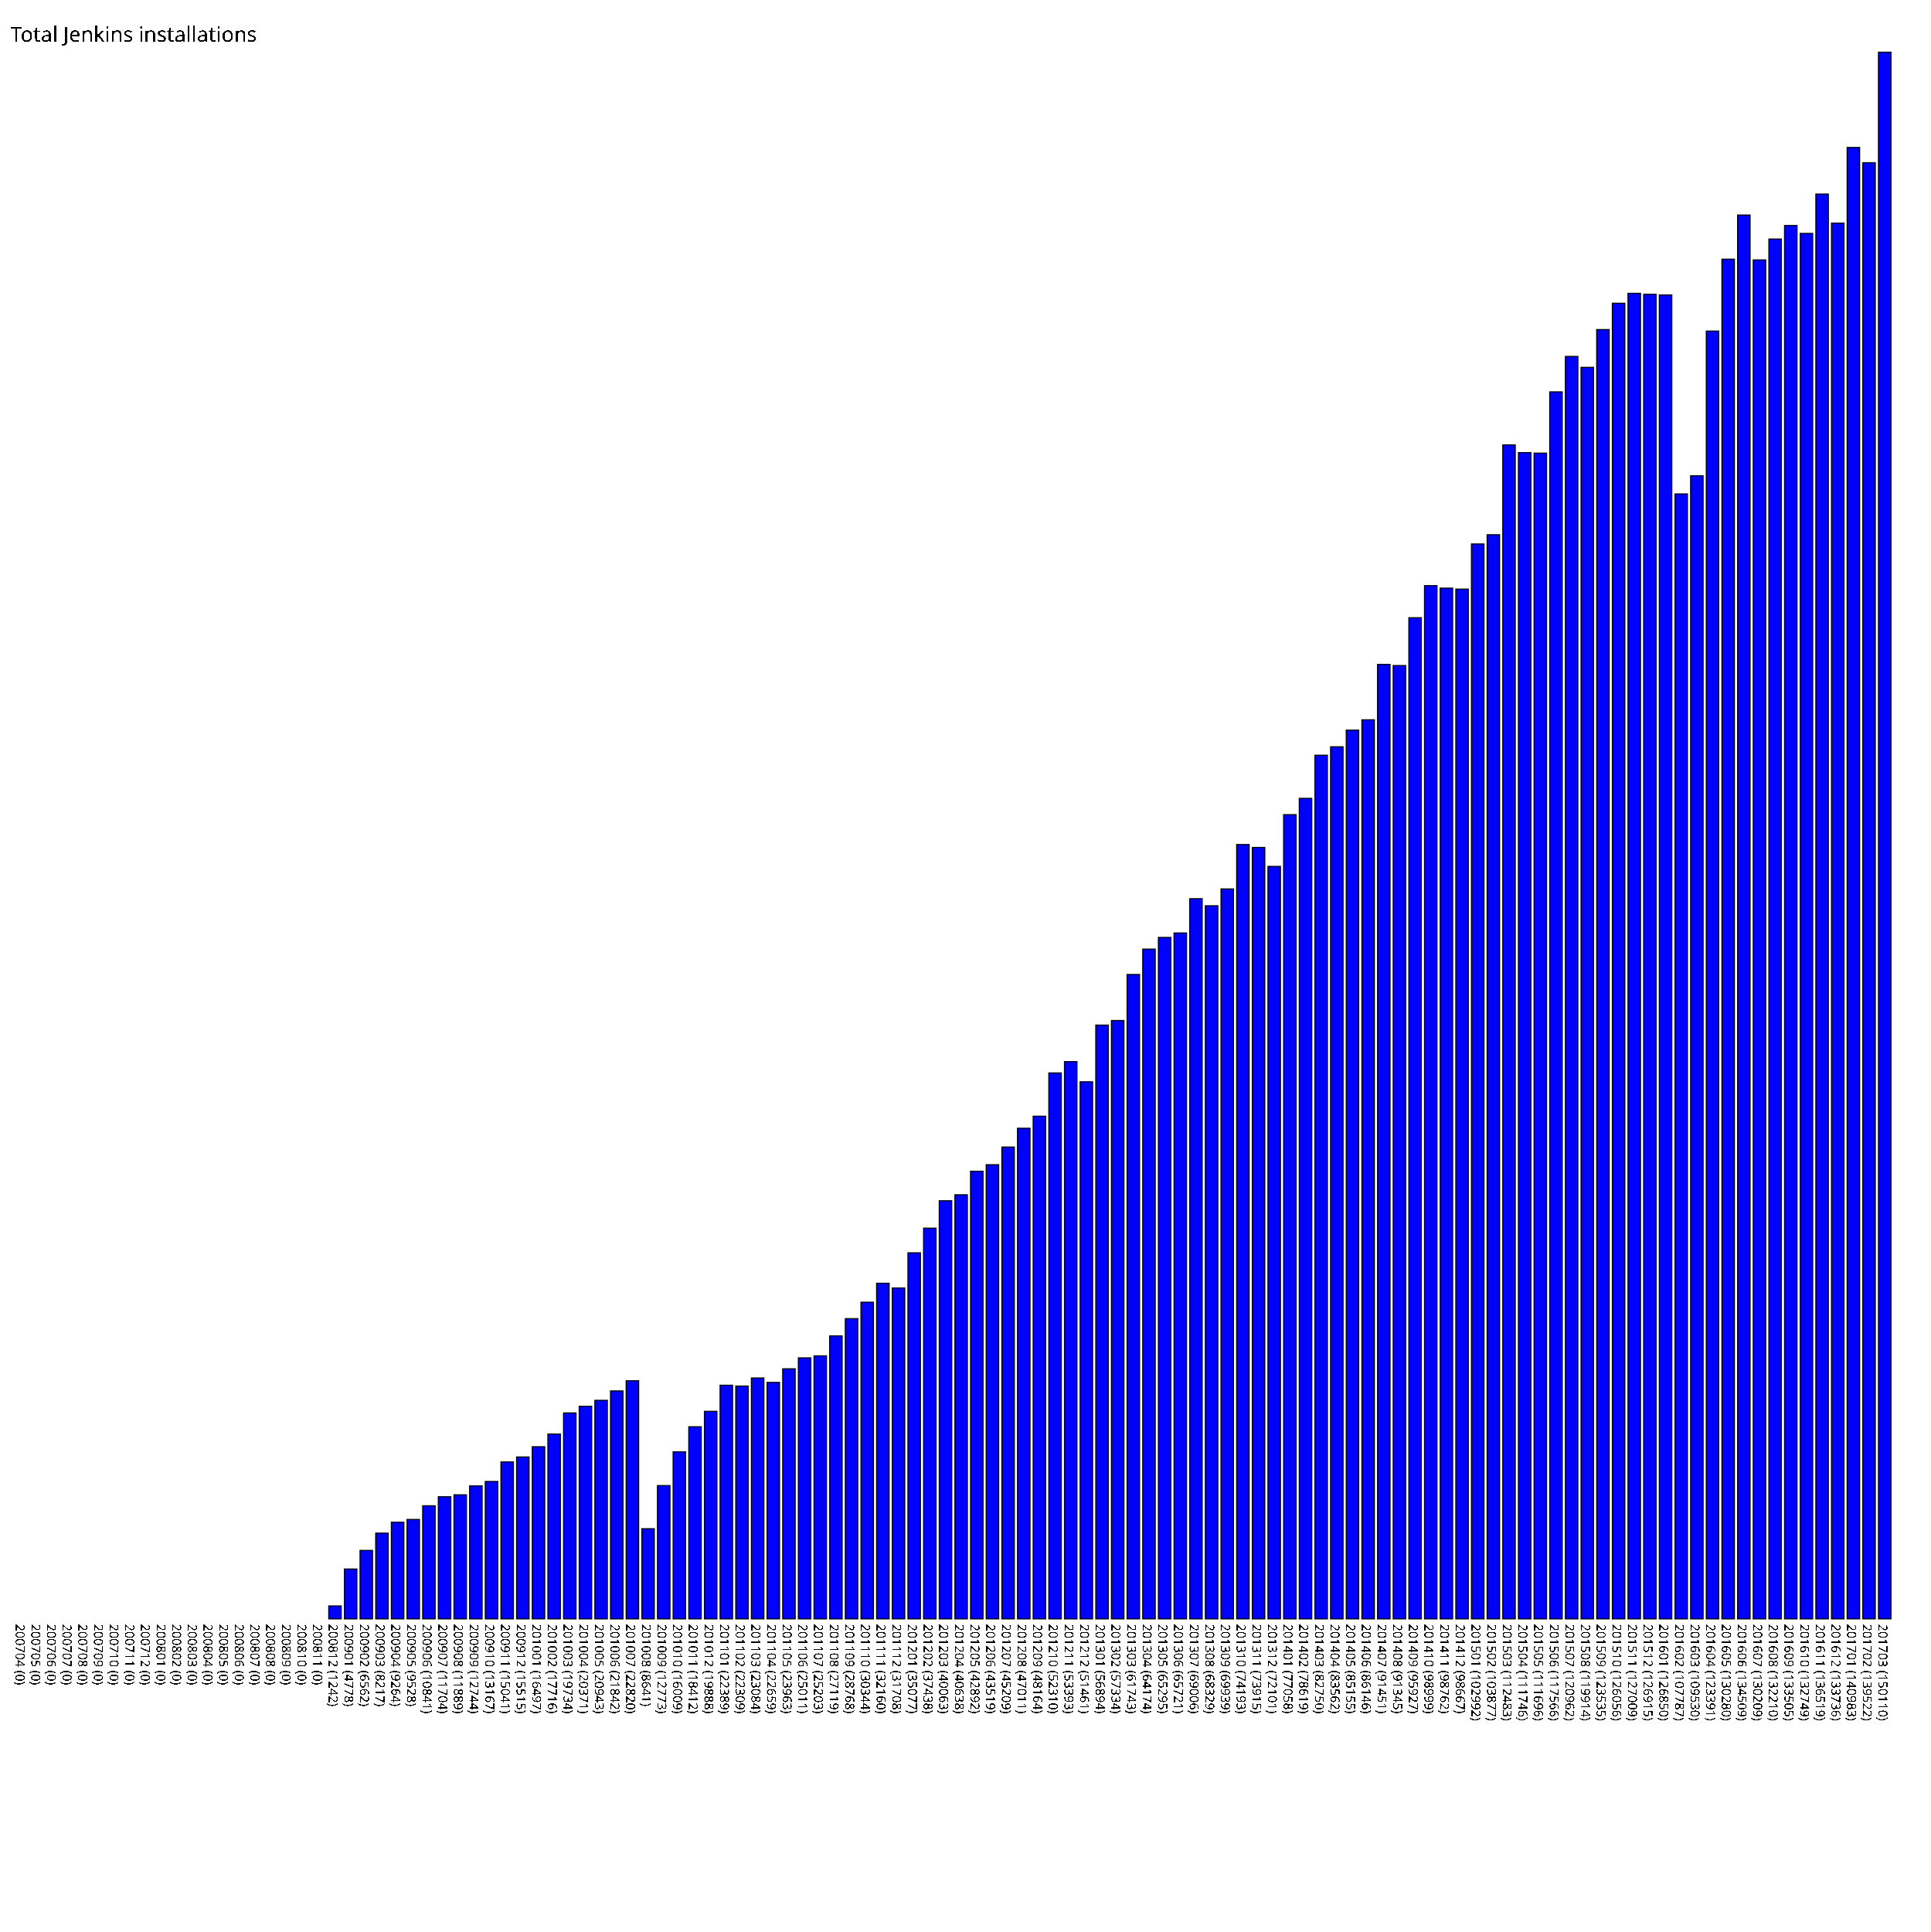
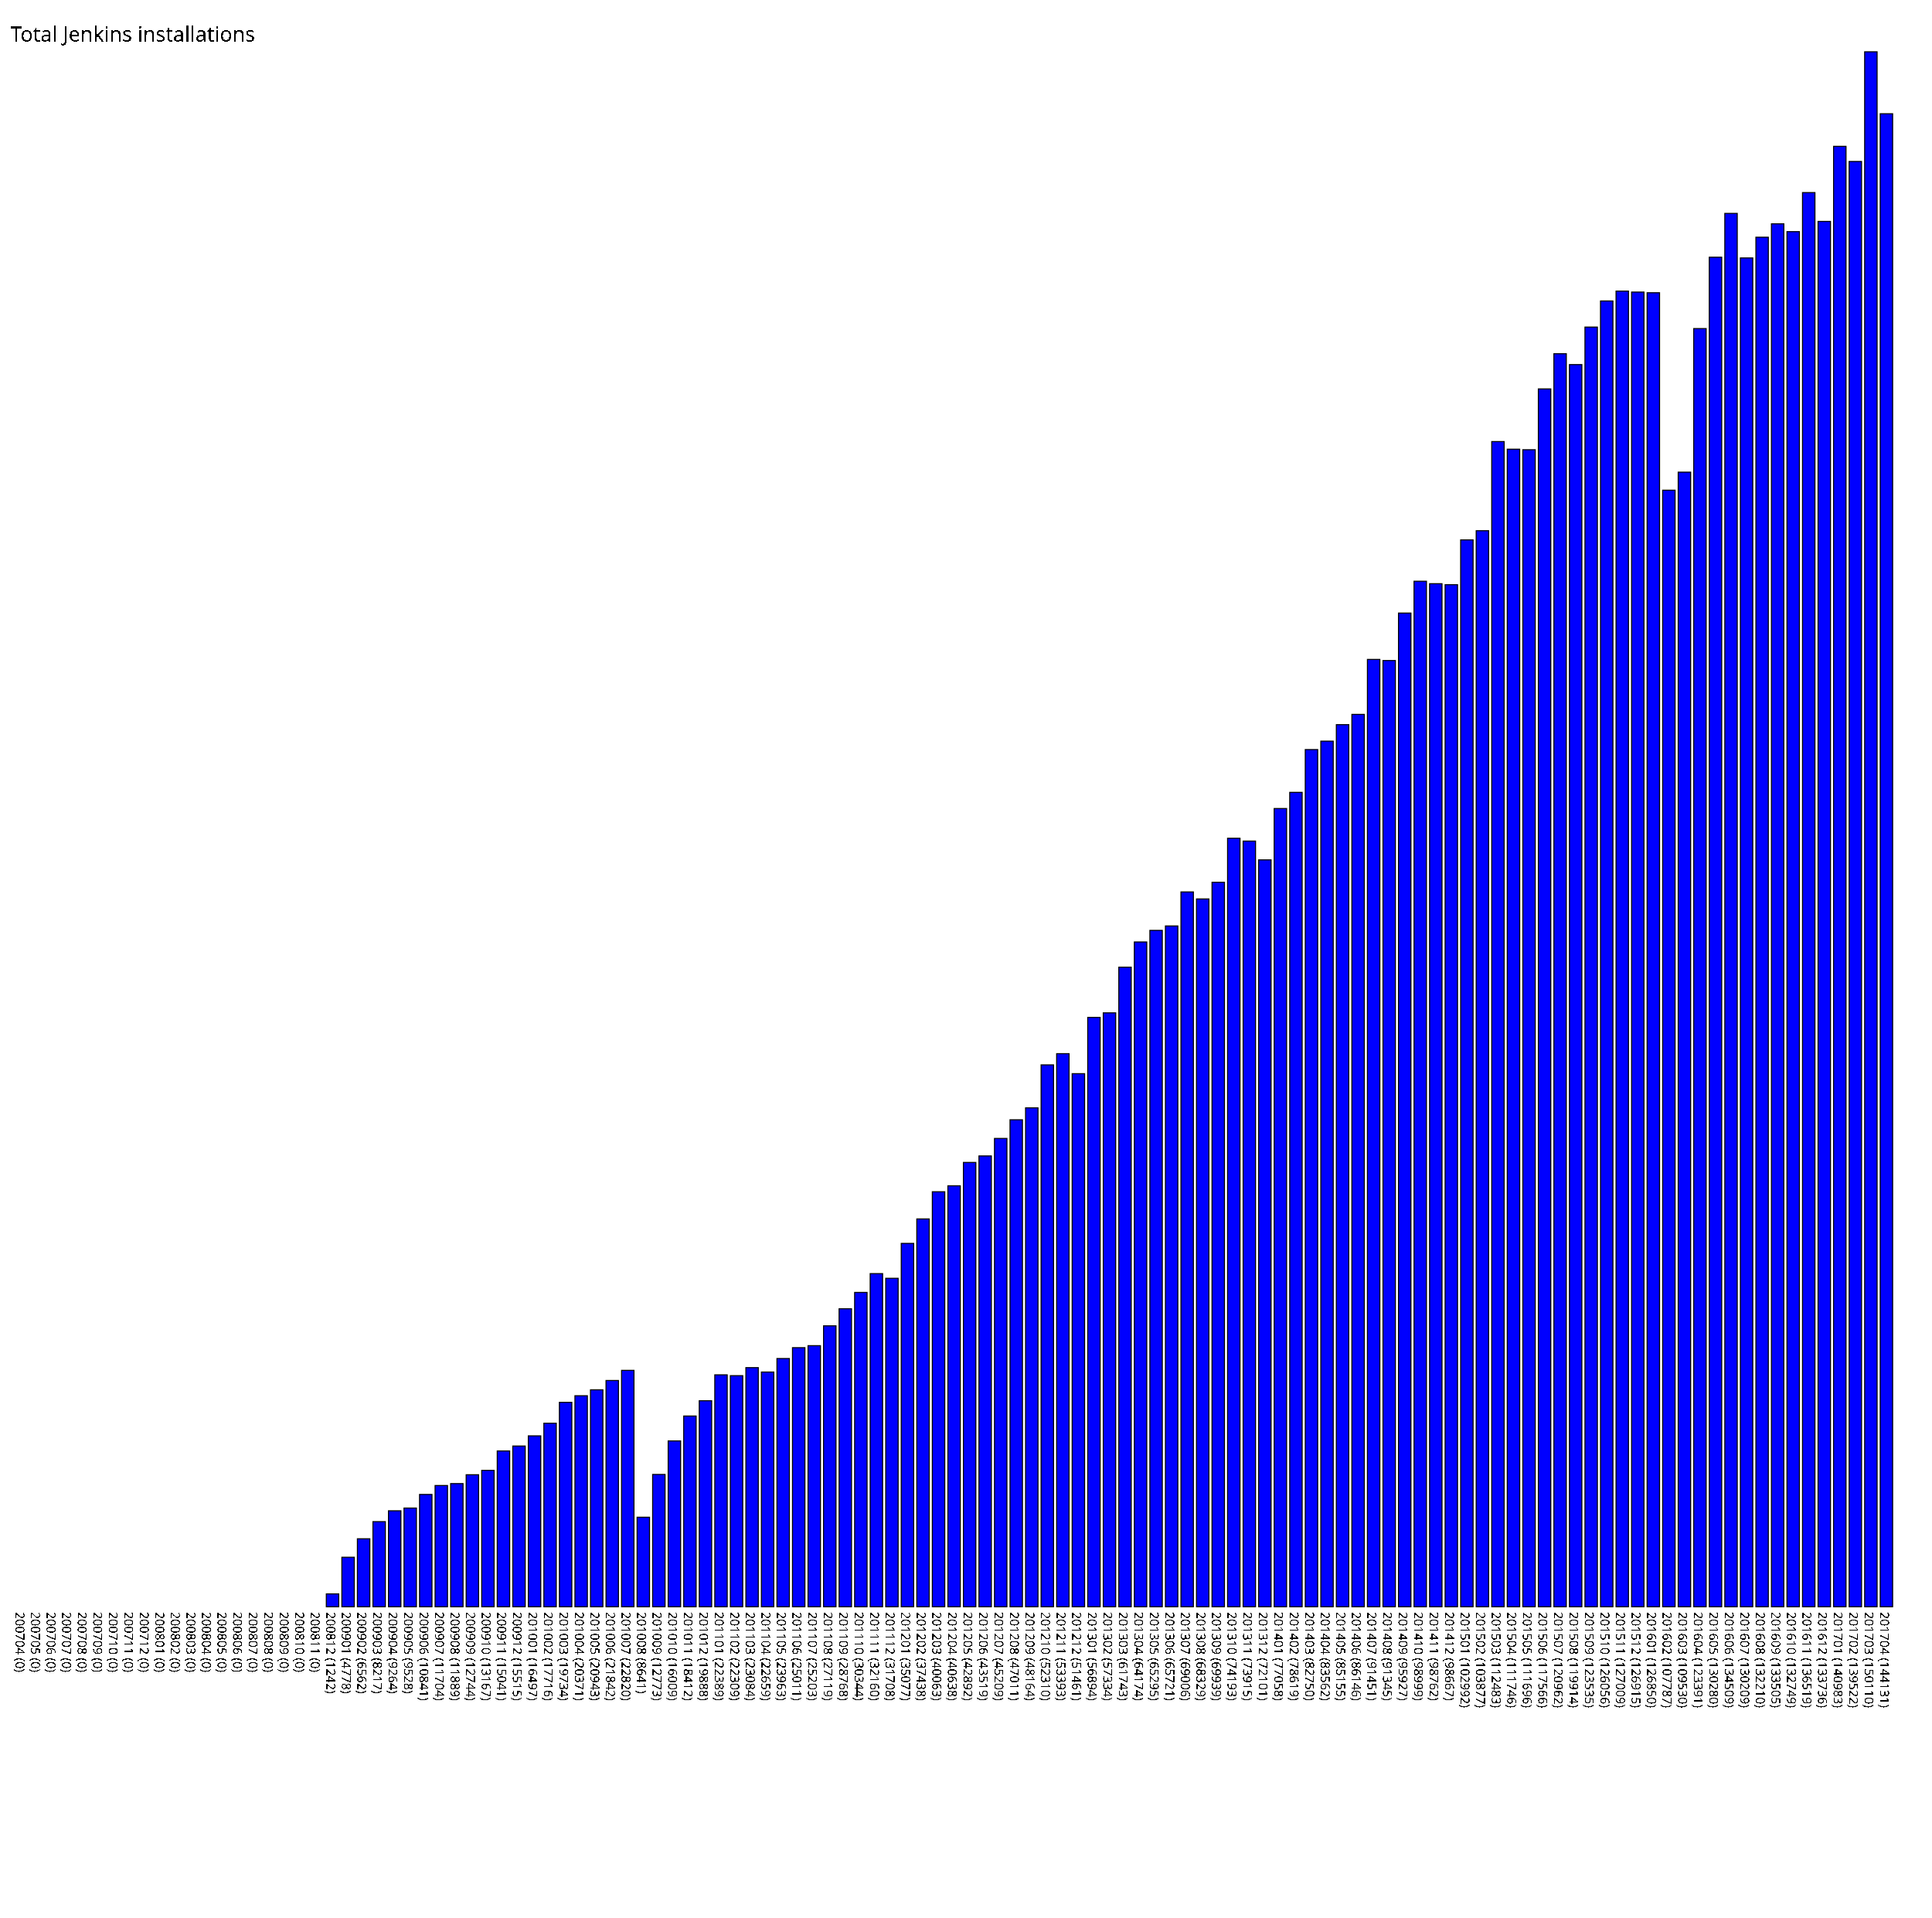
- <svg xmlns="http://www.w3.org/2000/svg" version="1.1" preserveAspectRatio="xMidYMid meet" viewBox="0 0 1850 1851.1">
+ <svg xmlns="http://www.w3.org/2000/svg" version="1.1" preserveAspectRatio="xMidYMid meet" viewBox="0 0 1865 1851.1">
  <rect fill="blue" height="0" stroke="black" width="12" x="15" y="1551.1" />
  <text x="15" y="1556.1" font-family="Tahoma" font-size="12" transform="rotate(90 15,1556.1)" text-rendering="optimizeSpeed" fill="#000000;">200704 (0)</text>
  <rect fill="blue" height="0" stroke="black" width="12" x="30" y="1551.1" />
  <text x="30" y="1556.1" font-family="Tahoma" font-size="12" transform="rotate(90 30,1556.1)" text-rendering="optimizeSpeed" fill="#000000;">200705 (0)</text>
  <rect fill="blue" height="0" stroke="black" width="12" x="45" y="1551.1" />
  <text x="45" y="1556.1" font-family="Tahoma" font-size="12" transform="rotate(90 45,1556.1)" text-rendering="optimizeSpeed" fill="#000000;">200706 (0)</text>
  <rect fill="blue" height="0" stroke="black" width="12" x="60" y="1551.1" />
  <text x="60" y="1556.1" font-family="Tahoma" font-size="12" transform="rotate(90 60,1556.1)" text-rendering="optimizeSpeed" fill="#000000;">200707 (0)</text>
  <rect fill="blue" height="0" stroke="black" width="12" x="75" y="1551.1" />
  <text x="75" y="1556.1" font-family="Tahoma" font-size="12" transform="rotate(90 75,1556.1)" text-rendering="optimizeSpeed" fill="#000000;">200708 (0)</text>
  <rect fill="blue" height="0" stroke="black" width="12" x="90" y="1551.1" />
  <text x="90" y="1556.1" font-family="Tahoma" font-size="12" transform="rotate(90 90,1556.1)" text-rendering="optimizeSpeed" fill="#000000;">200709 (0)</text>
  <rect fill="blue" height="0" stroke="black" width="12" x="105" y="1551.1" />
  <text x="105" y="1556.1" font-family="Tahoma" font-size="12" transform="rotate(90 105,1556.1)" text-rendering="optimizeSpeed" fill="#000000;">200710 (0)</text>
  <rect fill="blue" height="0" stroke="black" width="12" x="120" y="1551.1" />
  <text x="120" y="1556.1" font-family="Tahoma" font-size="12" transform="rotate(90 120,1556.1)" text-rendering="optimizeSpeed" fill="#000000;">200711 (0)</text>
  <rect fill="blue" height="0" stroke="black" width="12" x="135" y="1551.1" />
  <text x="135" y="1556.1" font-family="Tahoma" font-size="12" transform="rotate(90 135,1556.1)" text-rendering="optimizeSpeed" fill="#000000;">200712 (0)</text>
  <rect fill="blue" height="0" stroke="black" width="12" x="150" y="1551.1" />
  <text x="150" y="1556.1" font-family="Tahoma" font-size="12" transform="rotate(90 150,1556.1)" text-rendering="optimizeSpeed" fill="#000000;">200801 (0)</text>
  <rect fill="blue" height="0" stroke="black" width="12" x="165" y="1551.1" />
  <text x="165" y="1556.1" font-family="Tahoma" font-size="12" transform="rotate(90 165,1556.1)" text-rendering="optimizeSpeed" fill="#000000;">200802 (0)</text>
  <rect fill="blue" height="0" stroke="black" width="12" x="180" y="1551.1" />
  <text x="180" y="1556.1" font-family="Tahoma" font-size="12" transform="rotate(90 180,1556.1)" text-rendering="optimizeSpeed" fill="#000000;">200803 (0)</text>
  <rect fill="blue" height="0" stroke="black" width="12" x="195" y="1551.1" />
  <text x="195" y="1556.1" font-family="Tahoma" font-size="12" transform="rotate(90 195,1556.1)" text-rendering="optimizeSpeed" fill="#000000;">200804 (0)</text>
  <rect fill="blue" height="0" stroke="black" width="12" x="210" y="1551.1" />
  <text x="210" y="1556.1" font-family="Tahoma" font-size="12" transform="rotate(90 210,1556.1)" text-rendering="optimizeSpeed" fill="#000000;">200805 (0)</text>
  <rect fill="blue" height="0" stroke="black" width="12" x="225" y="1551.1" />
  <text x="225" y="1556.1" font-family="Tahoma" font-size="12" transform="rotate(90 225,1556.1)" text-rendering="optimizeSpeed" fill="#000000;">200806 (0)</text>
  <rect fill="blue" height="0" stroke="black" width="12" x="240" y="1551.1" />
  <text x="240" y="1556.1" font-family="Tahoma" font-size="12" transform="rotate(90 240,1556.1)" text-rendering="optimizeSpeed" fill="#000000;">200807 (0)</text>
  <rect fill="blue" height="0" stroke="black" width="12" x="255" y="1551.1" />
  <text x="255" y="1556.1" font-family="Tahoma" font-size="12" transform="rotate(90 255,1556.1)" text-rendering="optimizeSpeed" fill="#000000;">200808 (0)</text>
  <rect fill="blue" height="0" stroke="black" width="12" x="270" y="1551.1" />
  <text x="270" y="1556.1" font-family="Tahoma" font-size="12" transform="rotate(90 270,1556.1)" text-rendering="optimizeSpeed" fill="#000000;">200809 (0)</text>
  <rect fill="blue" height="0" stroke="black" width="12" x="285" y="1551.1" />
  <text x="285" y="1556.1" font-family="Tahoma" font-size="12" transform="rotate(90 285,1556.1)" text-rendering="optimizeSpeed" fill="#000000;">200810 (0)</text>
  <rect fill="blue" height="0" stroke="black" width="12" x="300" y="1551.1" />
  <text x="300" y="1556.1" font-family="Tahoma" font-size="12" transform="rotate(90 300,1556.1)" text-rendering="optimizeSpeed" fill="#000000;">200811 (0)</text>
  <rect fill="blue" height="12.42" stroke="black" width="12" x="315" y="1538.68" />
  <text x="315" y="1556.10" font-family="Tahoma" font-size="12" transform="rotate(90 315,1556.10)" text-rendering="optimizeSpeed" fill="#000000;">200812 (1242)</text>
  <rect fill="blue" height="47.78" stroke="black" width="12" x="330" y="1503.32" />
  <text x="330" y="1556.10" font-family="Tahoma" font-size="12" transform="rotate(90 330,1556.10)" text-rendering="optimizeSpeed" fill="#000000;">200901 (4778)</text>
  <rect fill="blue" height="65.62" stroke="black" width="12" x="345" y="1485.48" />
  <text x="345" y="1556.10" font-family="Tahoma" font-size="12" transform="rotate(90 345,1556.10)" text-rendering="optimizeSpeed" fill="#000000;">200902 (6562)</text>
  <rect fill="blue" height="82.17" stroke="black" width="12" x="360" y="1468.93" />
  <text x="360" y="1556.10" font-family="Tahoma" font-size="12" transform="rotate(90 360,1556.10)" text-rendering="optimizeSpeed" fill="#000000;">200903 (8217)</text>
  <rect fill="blue" height="92.64" stroke="black" width="12" x="375" y="1458.46" />
  <text x="375" y="1556.10" font-family="Tahoma" font-size="12" transform="rotate(90 375,1556.10)" text-rendering="optimizeSpeed" fill="#000000;">200904 (9264)</text>
  <rect fill="blue" height="95.28" stroke="black" width="12" x="390" y="1455.82" />
  <text x="390" y="1556.10" font-family="Tahoma" font-size="12" transform="rotate(90 390,1556.10)" text-rendering="optimizeSpeed" fill="#000000;">200905 (9528)</text>
  <rect fill="blue" height="108.41" stroke="black" width="12" x="405" y="1442.69" />
  <text x="405" y="1556.10" font-family="Tahoma" font-size="12" transform="rotate(90 405,1556.10)" text-rendering="optimizeSpeed" fill="#000000;">200906 (10841)</text>
  <rect fill="blue" height="117.04" stroke="black" width="12" x="420" y="1434.06" />
  <text x="420" y="1556.10" font-family="Tahoma" font-size="12" transform="rotate(90 420,1556.10)" text-rendering="optimizeSpeed" fill="#000000;">200907 (11704)</text>
  <rect fill="blue" height="118.89" stroke="black" width="12" x="435" y="1432.21" />
  <text x="435" y="1556.10" font-family="Tahoma" font-size="12" transform="rotate(90 435,1556.10)" text-rendering="optimizeSpeed" fill="#000000;">200908 (11889)</text>
  <rect fill="blue" height="127.44" stroke="black" width="12" x="450" y="1423.66" />
  <text x="450" y="1556.10" font-family="Tahoma" font-size="12" transform="rotate(90 450,1556.10)" text-rendering="optimizeSpeed" fill="#000000;">200909 (12744)</text>
  <rect fill="blue" height="131.67" stroke="black" width="12" x="465" y="1419.43" />
  <text x="465" y="1556.10" font-family="Tahoma" font-size="12" transform="rotate(90 465,1556.10)" text-rendering="optimizeSpeed" fill="#000000;">200910 (13167)</text>
  <rect fill="blue" height="150.41" stroke="black" width="12" x="480" y="1400.69" />
  <text x="480" y="1556.10" font-family="Tahoma" font-size="12" transform="rotate(90 480,1556.10)" text-rendering="optimizeSpeed" fill="#000000;">200911 (15041)</text>
  <rect fill="blue" height="155.15" stroke="black" width="12" x="495" y="1395.95" />
  <text x="495" y="1556.10" font-family="Tahoma" font-size="12" transform="rotate(90 495,1556.10)" text-rendering="optimizeSpeed" fill="#000000;">200912 (15515)</text>
  <rect fill="blue" height="164.97" stroke="black" width="12" x="510" y="1386.13" />
  <text x="510" y="1556.10" font-family="Tahoma" font-size="12" transform="rotate(90 510,1556.10)" text-rendering="optimizeSpeed" fill="#000000;">201001 (16497)</text>
  <rect fill="blue" height="177.16" stroke="black" width="12" x="525" y="1373.94" />
  <text x="525" y="1556.10" font-family="Tahoma" font-size="12" transform="rotate(90 525,1556.10)" text-rendering="optimizeSpeed" fill="#000000;">201002 (17716)</text>
  <rect fill="blue" height="197.34" stroke="black" width="12" x="540" y="1353.76" />
  <text x="540" y="1556.10" font-family="Tahoma" font-size="12" transform="rotate(90 540,1556.10)" text-rendering="optimizeSpeed" fill="#000000;">201003 (19734)</text>
  <rect fill="blue" height="203.71" stroke="black" width="12" x="555" y="1347.39" />
  <text x="555" y="1556.10" font-family="Tahoma" font-size="12" transform="rotate(90 555,1556.10)" text-rendering="optimizeSpeed" fill="#000000;">201004 (20371)</text>
  <rect fill="blue" height="209.43" stroke="black" width="12" x="570" y="1341.67" />
  <text x="570" y="1556.10" font-family="Tahoma" font-size="12" transform="rotate(90 570,1556.10)" text-rendering="optimizeSpeed" fill="#000000;">201005 (20943)</text>
  <rect fill="blue" height="218.42" stroke="black" width="12" x="585" y="1332.68" />
  <text x="585" y="1556.10" font-family="Tahoma" font-size="12" transform="rotate(90 585,1556.10)" text-rendering="optimizeSpeed" fill="#000000;">201006 (21842)</text>
  <rect fill="blue" height="228.2" stroke="black" width="12" x="600" y="1322.9" />
  <text x="600" y="1556.1" font-family="Tahoma" font-size="12" transform="rotate(90 600,1556.1)" text-rendering="optimizeSpeed" fill="#000000;">201007 (22820)</text>
  <rect fill="blue" height="86.41" stroke="black" width="12" x="615" y="1464.69" />
  <text x="615" y="1556.10" font-family="Tahoma" font-size="12" transform="rotate(90 615,1556.10)" text-rendering="optimizeSpeed" fill="#000000;">201008 (8641)</text>
  <rect fill="blue" height="127.73" stroke="black" width="12" x="630" y="1423.37" />
  <text x="630" y="1556.10" font-family="Tahoma" font-size="12" transform="rotate(90 630,1556.10)" text-rendering="optimizeSpeed" fill="#000000;">201009 (12773)</text>
  <rect fill="blue" height="160.09" stroke="black" width="12" x="645" y="1391.01" />
  <text x="645" y="1556.10" font-family="Tahoma" font-size="12" transform="rotate(90 645,1556.10)" text-rendering="optimizeSpeed" fill="#000000;">201010 (16009)</text>
  <rect fill="blue" height="184.12" stroke="black" width="12" x="660" y="1366.98" />
  <text x="660" y="1556.10" font-family="Tahoma" font-size="12" transform="rotate(90 660,1556.10)" text-rendering="optimizeSpeed" fill="#000000;">201011 (18412)</text>
  <rect fill="blue" height="198.88" stroke="black" width="12" x="675" y="1352.22" />
  <text x="675" y="1556.10" font-family="Tahoma" font-size="12" transform="rotate(90 675,1556.10)" text-rendering="optimizeSpeed" fill="#000000;">201012 (19888)</text>
  <rect fill="blue" height="223.89" stroke="black" width="12" x="690" y="1327.21" />
  <text x="690" y="1556.10" font-family="Tahoma" font-size="12" transform="rotate(90 690,1556.10)" text-rendering="optimizeSpeed" fill="#000000;">201101 (22389)</text>
  <rect fill="blue" height="223.09" stroke="black" width="12" x="705" y="1328.01" />
  <text x="705" y="1556.10" font-family="Tahoma" font-size="12" transform="rotate(90 705,1556.10)" text-rendering="optimizeSpeed" fill="#000000;">201102 (22309)</text>
  <rect fill="blue" height="230.84" stroke="black" width="12" x="720" y="1320.26" />
  <text x="720" y="1556.10" font-family="Tahoma" font-size="12" transform="rotate(90 720,1556.10)" text-rendering="optimizeSpeed" fill="#000000;">201103 (23084)</text>
  <rect fill="blue" height="226.59" stroke="black" width="12" x="735" y="1324.51" />
  <text x="735" y="1556.10" font-family="Tahoma" font-size="12" transform="rotate(90 735,1556.10)" text-rendering="optimizeSpeed" fill="#000000;">201104 (22659)</text>
  <rect fill="blue" height="239.63" stroke="black" width="12" x="750" y="1311.47" />
  <text x="750" y="1556.10" font-family="Tahoma" font-size="12" transform="rotate(90 750,1556.10)" text-rendering="optimizeSpeed" fill="#000000;">201105 (23963)</text>
  <rect fill="blue" height="250.11" stroke="black" width="12" x="765" y="1300.99" />
  <text x="765" y="1556.10" font-family="Tahoma" font-size="12" transform="rotate(90 765,1556.10)" text-rendering="optimizeSpeed" fill="#000000;">201106 (25011)</text>
  <rect fill="blue" height="252.03" stroke="black" width="12" x="780" y="1299.07" />
  <text x="780" y="1556.10" font-family="Tahoma" font-size="12" transform="rotate(90 780,1556.10)" text-rendering="optimizeSpeed" fill="#000000;">201107 (25203)</text>
  <rect fill="blue" height="271.19" stroke="black" width="12" x="795" y="1279.91" />
  <text x="795" y="1556.10" font-family="Tahoma" font-size="12" transform="rotate(90 795,1556.10)" text-rendering="optimizeSpeed" fill="#000000;">201108 (27119)</text>
  <rect fill="blue" height="287.68" stroke="black" width="12" x="810" y="1263.42" />
  <text x="810" y="1556.10" font-family="Tahoma" font-size="12" transform="rotate(90 810,1556.10)" text-rendering="optimizeSpeed" fill="#000000;">201109 (28768)</text>
  <rect fill="blue" height="303.44" stroke="black" width="12" x="825" y="1247.66" />
  <text x="825" y="1556.10" font-family="Tahoma" font-size="12" transform="rotate(90 825,1556.10)" text-rendering="optimizeSpeed" fill="#000000;">201110 (30344)</text>
  <rect fill="blue" height="321.6" stroke="black" width="12" x="840" y="1229.5" />
  <text x="840" y="1556.1" font-family="Tahoma" font-size="12" transform="rotate(90 840,1556.1)" text-rendering="optimizeSpeed" fill="#000000;">201111 (32160)</text>
  <rect fill="blue" height="317.08" stroke="black" width="12" x="855" y="1234.02" />
  <text x="855" y="1556.10" font-family="Tahoma" font-size="12" transform="rotate(90 855,1556.10)" text-rendering="optimizeSpeed" fill="#000000;">201112 (31708)</text>
  <rect fill="blue" height="350.77" stroke="black" width="12" x="870" y="1200.33" />
  <text x="870" y="1556.10" font-family="Tahoma" font-size="12" transform="rotate(90 870,1556.10)" text-rendering="optimizeSpeed" fill="#000000;">201201 (35077)</text>
  <rect fill="blue" height="374.38" stroke="black" width="12" x="885" y="1176.72" />
  <text x="885" y="1556.10" font-family="Tahoma" font-size="12" transform="rotate(90 885,1556.10)" text-rendering="optimizeSpeed" fill="#000000;">201202 (37438)</text>
  <rect fill="blue" height="400.63" stroke="black" width="12" x="900" y="1150.47" />
  <text x="900" y="1556.10" font-family="Tahoma" font-size="12" transform="rotate(90 900,1556.10)" text-rendering="optimizeSpeed" fill="#000000;">201203 (40063)</text>
  <rect fill="blue" height="406.38" stroke="black" width="12" x="915" y="1144.72" />
  <text x="915" y="1556.10" font-family="Tahoma" font-size="12" transform="rotate(90 915,1556.10)" text-rendering="optimizeSpeed" fill="#000000;">201204 (40638)</text>
  <rect fill="blue" height="428.92" stroke="black" width="12" x="930" y="1122.18" />
  <text x="930" y="1556.10" font-family="Tahoma" font-size="12" transform="rotate(90 930,1556.10)" text-rendering="optimizeSpeed" fill="#000000;">201205 (42892)</text>
  <rect fill="blue" height="435.19" stroke="black" width="12" x="945" y="1115.91" />
  <text x="945" y="1556.10" font-family="Tahoma" font-size="12" transform="rotate(90 945,1556.10)" text-rendering="optimizeSpeed" fill="#000000;">201206 (43519)</text>
  <rect fill="blue" height="452.09" stroke="black" width="12" x="960" y="1099.01" />
  <text x="960" y="1556.10" font-family="Tahoma" font-size="12" transform="rotate(90 960,1556.10)" text-rendering="optimizeSpeed" fill="#000000;">201207 (45209)</text>
  <rect fill="blue" height="470.11" stroke="black" width="12" x="975" y="1080.99" />
  <text x="975" y="1556.10" font-family="Tahoma" font-size="12" transform="rotate(90 975,1556.10)" text-rendering="optimizeSpeed" fill="#000000;">201208 (47011)</text>
  <rect fill="blue" height="481.64" stroke="black" width="12" x="990" y="1069.46" />
  <text x="990" y="1556.10" font-family="Tahoma" font-size="12" transform="rotate(90 990,1556.10)" text-rendering="optimizeSpeed" fill="#000000;">201209 (48164)</text>
  <rect fill="blue" height="523.1" stroke="black" width="12" x="1005" y="1028.0" />
  <text x="1005" y="1556.1" font-family="Tahoma" font-size="12" transform="rotate(90 1005,1556.1)" text-rendering="optimizeSpeed" fill="#000000;">201210 (52310)</text>
  <rect fill="blue" height="533.93" stroke="black" width="12" x="1020" y="1017.17" />
  <text x="1020" y="1556.10" font-family="Tahoma" font-size="12" transform="rotate(90 1020,1556.10)" text-rendering="optimizeSpeed" fill="#000000;">201211 (53393)</text>
  <rect fill="blue" height="514.61" stroke="black" width="12" x="1035" y="1036.49" />
  <text x="1035" y="1556.10" font-family="Tahoma" font-size="12" transform="rotate(90 1035,1556.10)" text-rendering="optimizeSpeed" fill="#000000;">201212 (51461)</text>
  <rect fill="blue" height="568.94" stroke="black" width="12" x="1050" y="982.16" />
  <text x="1050" y="1556.10" font-family="Tahoma" font-size="12" transform="rotate(90 1050,1556.10)" text-rendering="optimizeSpeed" fill="#000000;">201301 (56894)</text>
  <rect fill="blue" height="573.34" stroke="black" width="12" x="1065" y="977.76" />
  <text x="1065" y="1556.10" font-family="Tahoma" font-size="12" transform="rotate(90 1065,1556.10)" text-rendering="optimizeSpeed" fill="#000000;">201302 (57334)</text>
  <rect fill="blue" height="617.43" stroke="black" width="12" x="1080" y="933.67" />
  <text x="1080" y="1556.10" font-family="Tahoma" font-size="12" transform="rotate(90 1080,1556.10)" text-rendering="optimizeSpeed" fill="#000000;">201303 (61743)</text>
  <rect fill="blue" height="641.74" stroke="black" width="12" x="1095" y="909.36" />
  <text x="1095" y="1556.10" font-family="Tahoma" font-size="12" transform="rotate(90 1095,1556.10)" text-rendering="optimizeSpeed" fill="#000000;">201304 (64174)</text>
  <rect fill="blue" height="652.95" stroke="black" width="12" x="1110" y="898.15" />
  <text x="1110" y="1556.10" font-family="Tahoma" font-size="12" transform="rotate(90 1110,1556.10)" text-rendering="optimizeSpeed" fill="#000000;">201305 (65295)</text>
  <rect fill="blue" height="657.21" stroke="black" width="12" x="1125" y="893.89" />
  <text x="1125" y="1556.10" font-family="Tahoma" font-size="12" transform="rotate(90 1125,1556.10)" text-rendering="optimizeSpeed" fill="#000000;">201306 (65721)</text>
  <rect fill="blue" height="690.06" stroke="black" width="12" x="1140" y="861.04" />
  <text x="1140" y="1556.10" font-family="Tahoma" font-size="12" transform="rotate(90 1140,1556.10)" text-rendering="optimizeSpeed" fill="#000000;">201307 (69006)</text>
  <rect fill="blue" height="683.29" stroke="black" width="12" x="1155" y="867.81" />
  <text x="1155" y="1556.10" font-family="Tahoma" font-size="12" transform="rotate(90 1155,1556.10)" text-rendering="optimizeSpeed" fill="#000000;">201308 (68329)</text>
  <rect fill="blue" height="699.39" stroke="black" width="12" x="1170" y="851.71" />
  <text x="1170" y="1556.10" font-family="Tahoma" font-size="12" transform="rotate(90 1170,1556.10)" text-rendering="optimizeSpeed" fill="#000000;">201309 (69939)</text>
  <rect fill="blue" height="741.93" stroke="black" width="12" x="1185" y="809.17" />
  <text x="1185" y="1556.10" font-family="Tahoma" font-size="12" transform="rotate(90 1185,1556.10)" text-rendering="optimizeSpeed" fill="#000000;">201310 (74193)</text>
  <rect fill="blue" height="739.15" stroke="black" width="12" x="1200" y="811.95" />
  <text x="1200" y="1556.10" font-family="Tahoma" font-size="12" transform="rotate(90 1200,1556.10)" text-rendering="optimizeSpeed" fill="#000000;">201311 (73915)</text>
  <rect fill="blue" height="721.01" stroke="black" width="12" x="1215" y="830.09" />
  <text x="1215" y="1556.10" font-family="Tahoma" font-size="12" transform="rotate(90 1215,1556.10)" text-rendering="optimizeSpeed" fill="#000000;">201312 (72101)</text>
  <rect fill="blue" height="770.58" stroke="black" width="12" x="1230" y="780.52" />
  <text x="1230" y="1556.10" font-family="Tahoma" font-size="12" transform="rotate(90 1230,1556.10)" text-rendering="optimizeSpeed" fill="#000000;">201401 (77058)</text>
  <rect fill="blue" height="786.19" stroke="black" width="12" x="1245" y="764.91" />
  <text x="1245" y="1556.10" font-family="Tahoma" font-size="12" transform="rotate(90 1245,1556.10)" text-rendering="optimizeSpeed" fill="#000000;">201402 (78619)</text>
  <rect fill="blue" height="827.5" stroke="black" width="12" x="1260" y="723.6" />
  <text x="1260" y="1556.1" font-family="Tahoma" font-size="12" transform="rotate(90 1260,1556.1)" text-rendering="optimizeSpeed" fill="#000000;">201403 (82750)</text>
  <rect fill="blue" height="835.62" stroke="black" width="12" x="1275" y="715.48" />
  <text x="1275" y="1556.10" font-family="Tahoma" font-size="12" transform="rotate(90 1275,1556.10)" text-rendering="optimizeSpeed" fill="#000000;">201404 (83562)</text>
  <rect fill="blue" height="851.55" stroke="black" width="12" x="1290" y="699.55" />
  <text x="1290" y="1556.10" font-family="Tahoma" font-size="12" transform="rotate(90 1290,1556.10)" text-rendering="optimizeSpeed" fill="#000000;">201405 (85155)</text>
  <rect fill="blue" height="861.46" stroke="black" width="12" x="1305" y="689.64" />
  <text x="1305" y="1556.10" font-family="Tahoma" font-size="12" transform="rotate(90 1305,1556.10)" text-rendering="optimizeSpeed" fill="#000000;">201406 (86146)</text>
  <rect fill="blue" height="914.51" stroke="black" width="12" x="1320" y="636.59" />
  <text x="1320" y="1556.10" font-family="Tahoma" font-size="12" transform="rotate(90 1320,1556.10)" text-rendering="optimizeSpeed" fill="#000000;">201407 (91451)</text>
  <rect fill="blue" height="913.45" stroke="black" width="12" x="1335" y="637.65" />
  <text x="1335" y="1556.10" font-family="Tahoma" font-size="12" transform="rotate(90 1335,1556.10)" text-rendering="optimizeSpeed" fill="#000000;">201408 (91345)</text>
  <rect fill="blue" height="959.27" stroke="black" width="12" x="1350" y="591.83" />
  <text x="1350" y="1556.10" font-family="Tahoma" font-size="12" transform="rotate(90 1350,1556.10)" text-rendering="optimizeSpeed" fill="#000000;">201409 (95927)</text>
  <rect fill="blue" height="989.99" stroke="black" width="12" x="1365" y="561.11" />
  <text x="1365" y="1556.10" font-family="Tahoma" font-size="12" transform="rotate(90 1365,1556.10)" text-rendering="optimizeSpeed" fill="#000000;">201410 (98999)</text>
  <rect fill="blue" height="987.62" stroke="black" width="12" x="1380" y="563.48" />
  <text x="1380" y="1556.10" font-family="Tahoma" font-size="12" transform="rotate(90 1380,1556.10)" text-rendering="optimizeSpeed" fill="#000000;">201411 (98762)</text>
  <rect fill="blue" height="986.67" stroke="black" width="12" x="1395" y="564.43" />
  <text x="1395" y="1556.10" font-family="Tahoma" font-size="12" transform="rotate(90 1395,1556.10)" text-rendering="optimizeSpeed" fill="#000000;">201412 (98667)</text>
  <rect fill="blue" height="1029.92" stroke="black" width="12" x="1410" y="521.18" />
  <text x="1410" y="1556.10" font-family="Tahoma" font-size="12" transform="rotate(90 1410,1556.10)" text-rendering="optimizeSpeed" fill="#000000;">201501 (102992)</text>
  <rect fill="blue" height="1038.77" stroke="black" width="12" x="1425" y="512.33" />
  <text x="1425" y="1556.10" font-family="Tahoma" font-size="12" transform="rotate(90 1425,1556.10)" text-rendering="optimizeSpeed" fill="#000000;">201502 (103877)</text>
  <rect fill="blue" height="1124.83" stroke="black" width="12" x="1440" y="426.27" />
  <text x="1440" y="1556.10" font-family="Tahoma" font-size="12" transform="rotate(90 1440,1556.10)" text-rendering="optimizeSpeed" fill="#000000;">201503 (112483)</text>
  <rect fill="blue" height="1117.46" stroke="black" width="12" x="1455" y="433.64" />
  <text x="1455" y="1556.10" font-family="Tahoma" font-size="12" transform="rotate(90 1455,1556.10)" text-rendering="optimizeSpeed" fill="#000000;">201504 (111746)</text>
  <rect fill="blue" height="1116.96" stroke="black" width="12" x="1470" y="434.14" />
  <text x="1470" y="1556.10" font-family="Tahoma" font-size="12" transform="rotate(90 1470,1556.10)" text-rendering="optimizeSpeed" fill="#000000;">201505 (111696)</text>
  <rect fill="blue" height="1175.66" stroke="black" width="12" x="1485" y="375.44" />
  <text x="1485" y="1556.10" font-family="Tahoma" font-size="12" transform="rotate(90 1485,1556.10)" text-rendering="optimizeSpeed" fill="#000000;">201506 (117566)</text>
  <rect fill="blue" height="1209.62" stroke="black" width="12" x="1500" y="341.48" />
  <text x="1500" y="1556.10" font-family="Tahoma" font-size="12" transform="rotate(90 1500,1556.10)" text-rendering="optimizeSpeed" fill="#000000;">201507 (120962)</text>
  <rect fill="blue" height="1199.14" stroke="black" width="12" x="1515" y="351.96" />
  <text x="1515" y="1556.10" font-family="Tahoma" font-size="12" transform="rotate(90 1515,1556.10)" text-rendering="optimizeSpeed" fill="#000000;">201508 (119914)</text>
  <rect fill="blue" height="1235.35" stroke="black" width="12" x="1530" y="315.75" />
  <text x="1530" y="1556.10" font-family="Tahoma" font-size="12" transform="rotate(90 1530,1556.10)" text-rendering="optimizeSpeed" fill="#000000;">201509 (123535)</text>
  <rect fill="blue" height="1260.56" stroke="black" width="12" x="1545" y="290.54" />
  <text x="1545" y="1556.10" font-family="Tahoma" font-size="12" transform="rotate(90 1545,1556.10)" text-rendering="optimizeSpeed" fill="#000000;">201510 (126056)</text>
  <rect fill="blue" height="1270.09" stroke="black" width="12" x="1560" y="281.01" />
  <text x="1560" y="1556.10" font-family="Tahoma" font-size="12" transform="rotate(90 1560,1556.10)" text-rendering="optimizeSpeed" fill="#000000;">201511 (127009)</text>
  <rect fill="blue" height="1269.15" stroke="black" width="12" x="1575" y="281.95" />
  <text x="1575" y="1556.10" font-family="Tahoma" font-size="12" transform="rotate(90 1575,1556.10)" text-rendering="optimizeSpeed" fill="#000000;">201512 (126915)</text>
  <rect fill="blue" height="1268.5" stroke="black" width="12" x="1590" y="282.6" />
  <text x="1590" y="1556.1" font-family="Tahoma" font-size="12" transform="rotate(90 1590,1556.1)" text-rendering="optimizeSpeed" fill="#000000;">201601 (126850)</text>
  <rect fill="blue" height="1077.87" stroke="black" width="12" x="1605" y="473.23" />
  <text x="1605" y="1556.10" font-family="Tahoma" font-size="12" transform="rotate(90 1605,1556.10)" text-rendering="optimizeSpeed" fill="#000000;">201602 (107787)</text>
  <rect fill="blue" height="1095.3" stroke="black" width="12" x="1620" y="455.8" />
  <text x="1620" y="1556.1" font-family="Tahoma" font-size="12" transform="rotate(90 1620,1556.1)" text-rendering="optimizeSpeed" fill="#000000;">201603 (109530)</text>
  <rect fill="blue" height="1233.91" stroke="black" width="12" x="1635" y="317.19" />
  <text x="1635" y="1556.10" font-family="Tahoma" font-size="12" transform="rotate(90 1635,1556.10)" text-rendering="optimizeSpeed" fill="#000000;">201604 (123391)</text>
  <rect fill="blue" height="1302.8" stroke="black" width="12" x="1650" y="248.3" />
  <text x="1650" y="1556.1" font-family="Tahoma" font-size="12" transform="rotate(90 1650,1556.1)" text-rendering="optimizeSpeed" fill="#000000;">201605 (130280)</text>
  <rect fill="blue" height="1345.09" stroke="black" width="12" x="1665" y="206.01" />
  <text x="1665" y="1556.10" font-family="Tahoma" font-size="12" transform="rotate(90 1665,1556.10)" text-rendering="optimizeSpeed" fill="#000000;">201606 (134509)</text>
  <rect fill="blue" height="1302.09" stroke="black" width="12" x="1680" y="249.01" />
  <text x="1680" y="1556.10" font-family="Tahoma" font-size="12" transform="rotate(90 1680,1556.10)" text-rendering="optimizeSpeed" fill="#000000;">201607 (130209)</text>
  <rect fill="blue" height="1322.1" stroke="black" width="12" x="1695" y="229.0" />
  <text x="1695" y="1556.1" font-family="Tahoma" font-size="12" transform="rotate(90 1695,1556.1)" text-rendering="optimizeSpeed" fill="#000000;">201608 (132210)</text>
  <rect fill="blue" height="1335.05" stroke="black" width="12" x="1710" y="216.05" />
  <text x="1710" y="1556.10" font-family="Tahoma" font-size="12" transform="rotate(90 1710,1556.10)" text-rendering="optimizeSpeed" fill="#000000;">201609 (133505)</text>
  <rect fill="blue" height="1327.49" stroke="black" width="12" x="1725" y="223.61" />
  <text x="1725" y="1556.10" font-family="Tahoma" font-size="12" transform="rotate(90 1725,1556.10)" text-rendering="optimizeSpeed" fill="#000000;">201610 (132749)</text>
  <rect fill="blue" height="1365.19" stroke="black" width="12" x="1740" y="185.91" />
  <text x="1740" y="1556.10" font-family="Tahoma" font-size="12" transform="rotate(90 1740,1556.10)" text-rendering="optimizeSpeed" fill="#000000;">201611 (136519)</text>
  <rect fill="blue" height="1337.36" stroke="black" width="12" x="1755" y="213.74" />
  <text x="1755" y="1556.10" font-family="Tahoma" font-size="12" transform="rotate(90 1755,1556.10)" text-rendering="optimizeSpeed" fill="#000000;">201612 (133736)</text>
  <rect fill="blue" height="1409.83" stroke="black" width="12" x="1770" y="141.27" />
  <text x="1770" y="1556.10" font-family="Tahoma" font-size="12" transform="rotate(90 1770,1556.10)" text-rendering="optimizeSpeed" fill="#000000;">201701 (140983)</text>
  <rect fill="blue" height="1395.22" stroke="black" width="12" x="1785" y="155.88" />
  <text x="1785" y="1556.10" font-family="Tahoma" font-size="12" transform="rotate(90 1785,1556.10)" text-rendering="optimizeSpeed" fill="#000000;">201702 (139522)</text>
  <rect fill="blue" height="1501.1" stroke="black" width="12" x="1800" y="50.0" />
  <text x="1800" y="1556.1" font-family="Tahoma" font-size="12" transform="rotate(90 1800,1556.1)" text-rendering="optimizeSpeed" fill="#000000;">201703 (150110)</text>
+   <rect fill="blue" height="1441.31" stroke="black" width="12" x="1815" y="109.79" />
+   <text x="1815" y="1556.10" font-family="Tahoma" font-size="12" transform="rotate(90 1815,1556.10)" text-rendering="optimizeSpeed" fill="#000000;">201704 (144131)</text>
  <text x="10" y="40" font-family="Tahoma" font-size="20" text-rendering="optimizeSpeed" fill="#000000;">Total Jenkins installations</text>
</svg>
